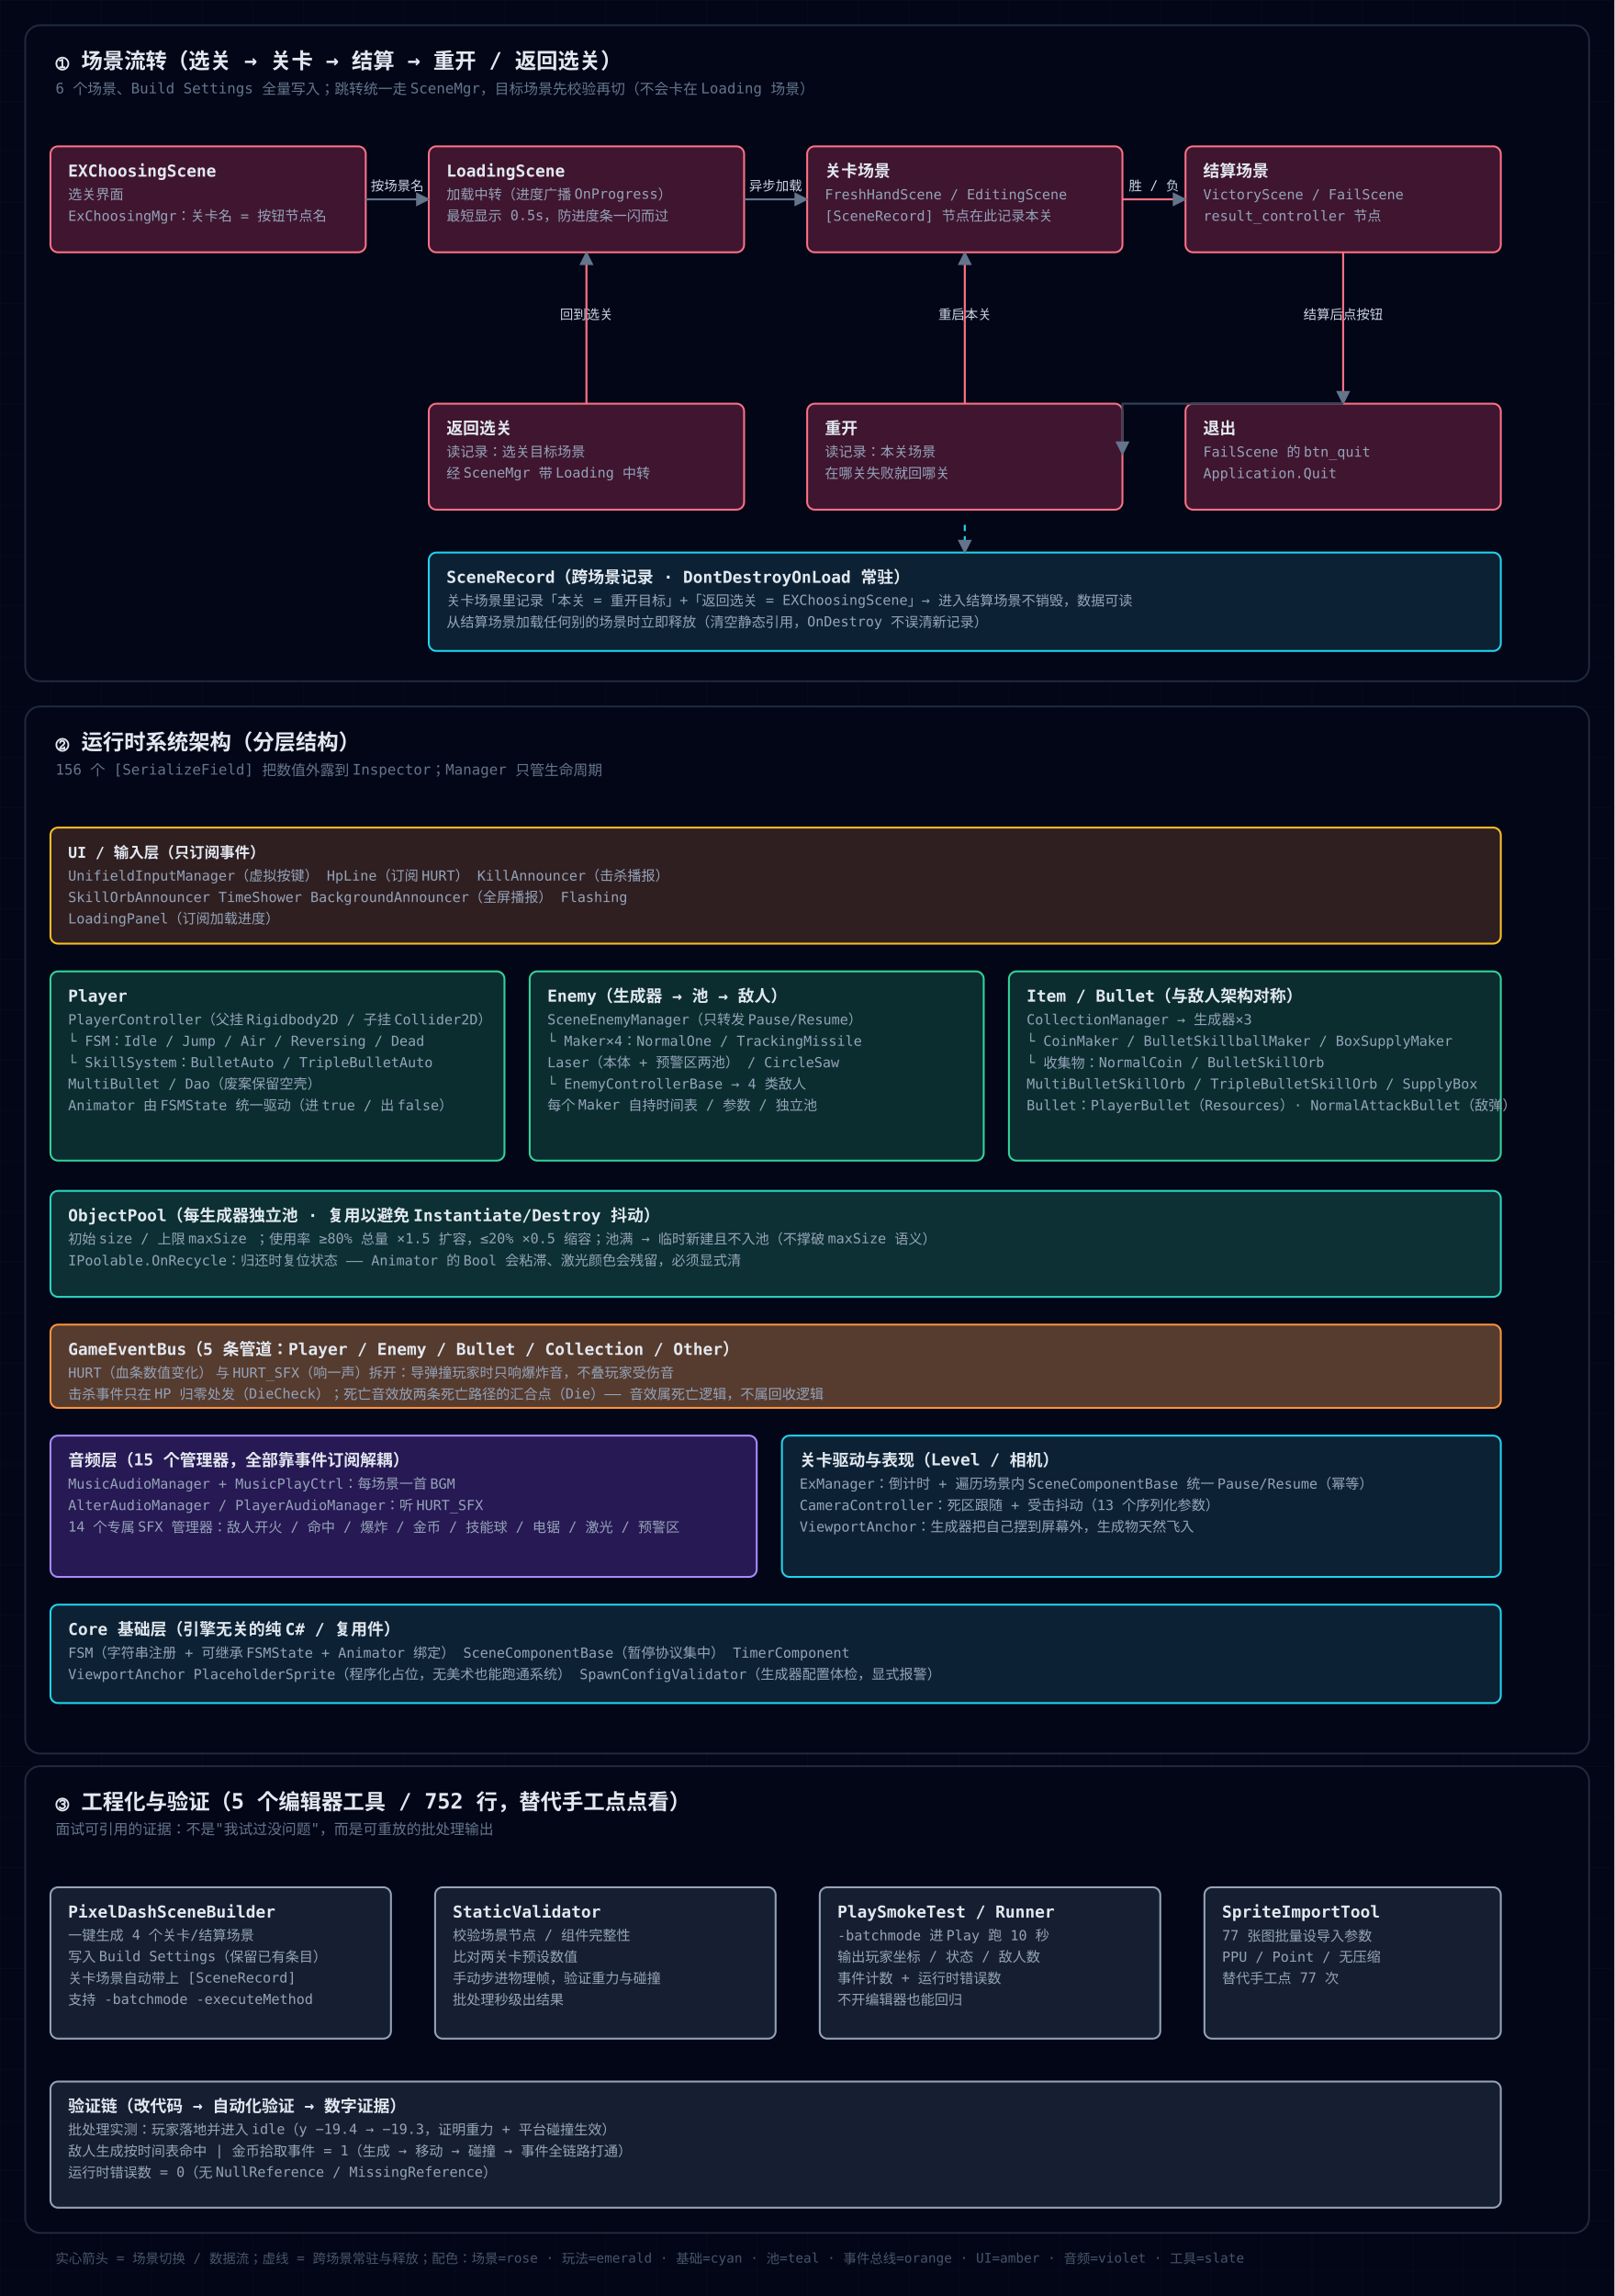
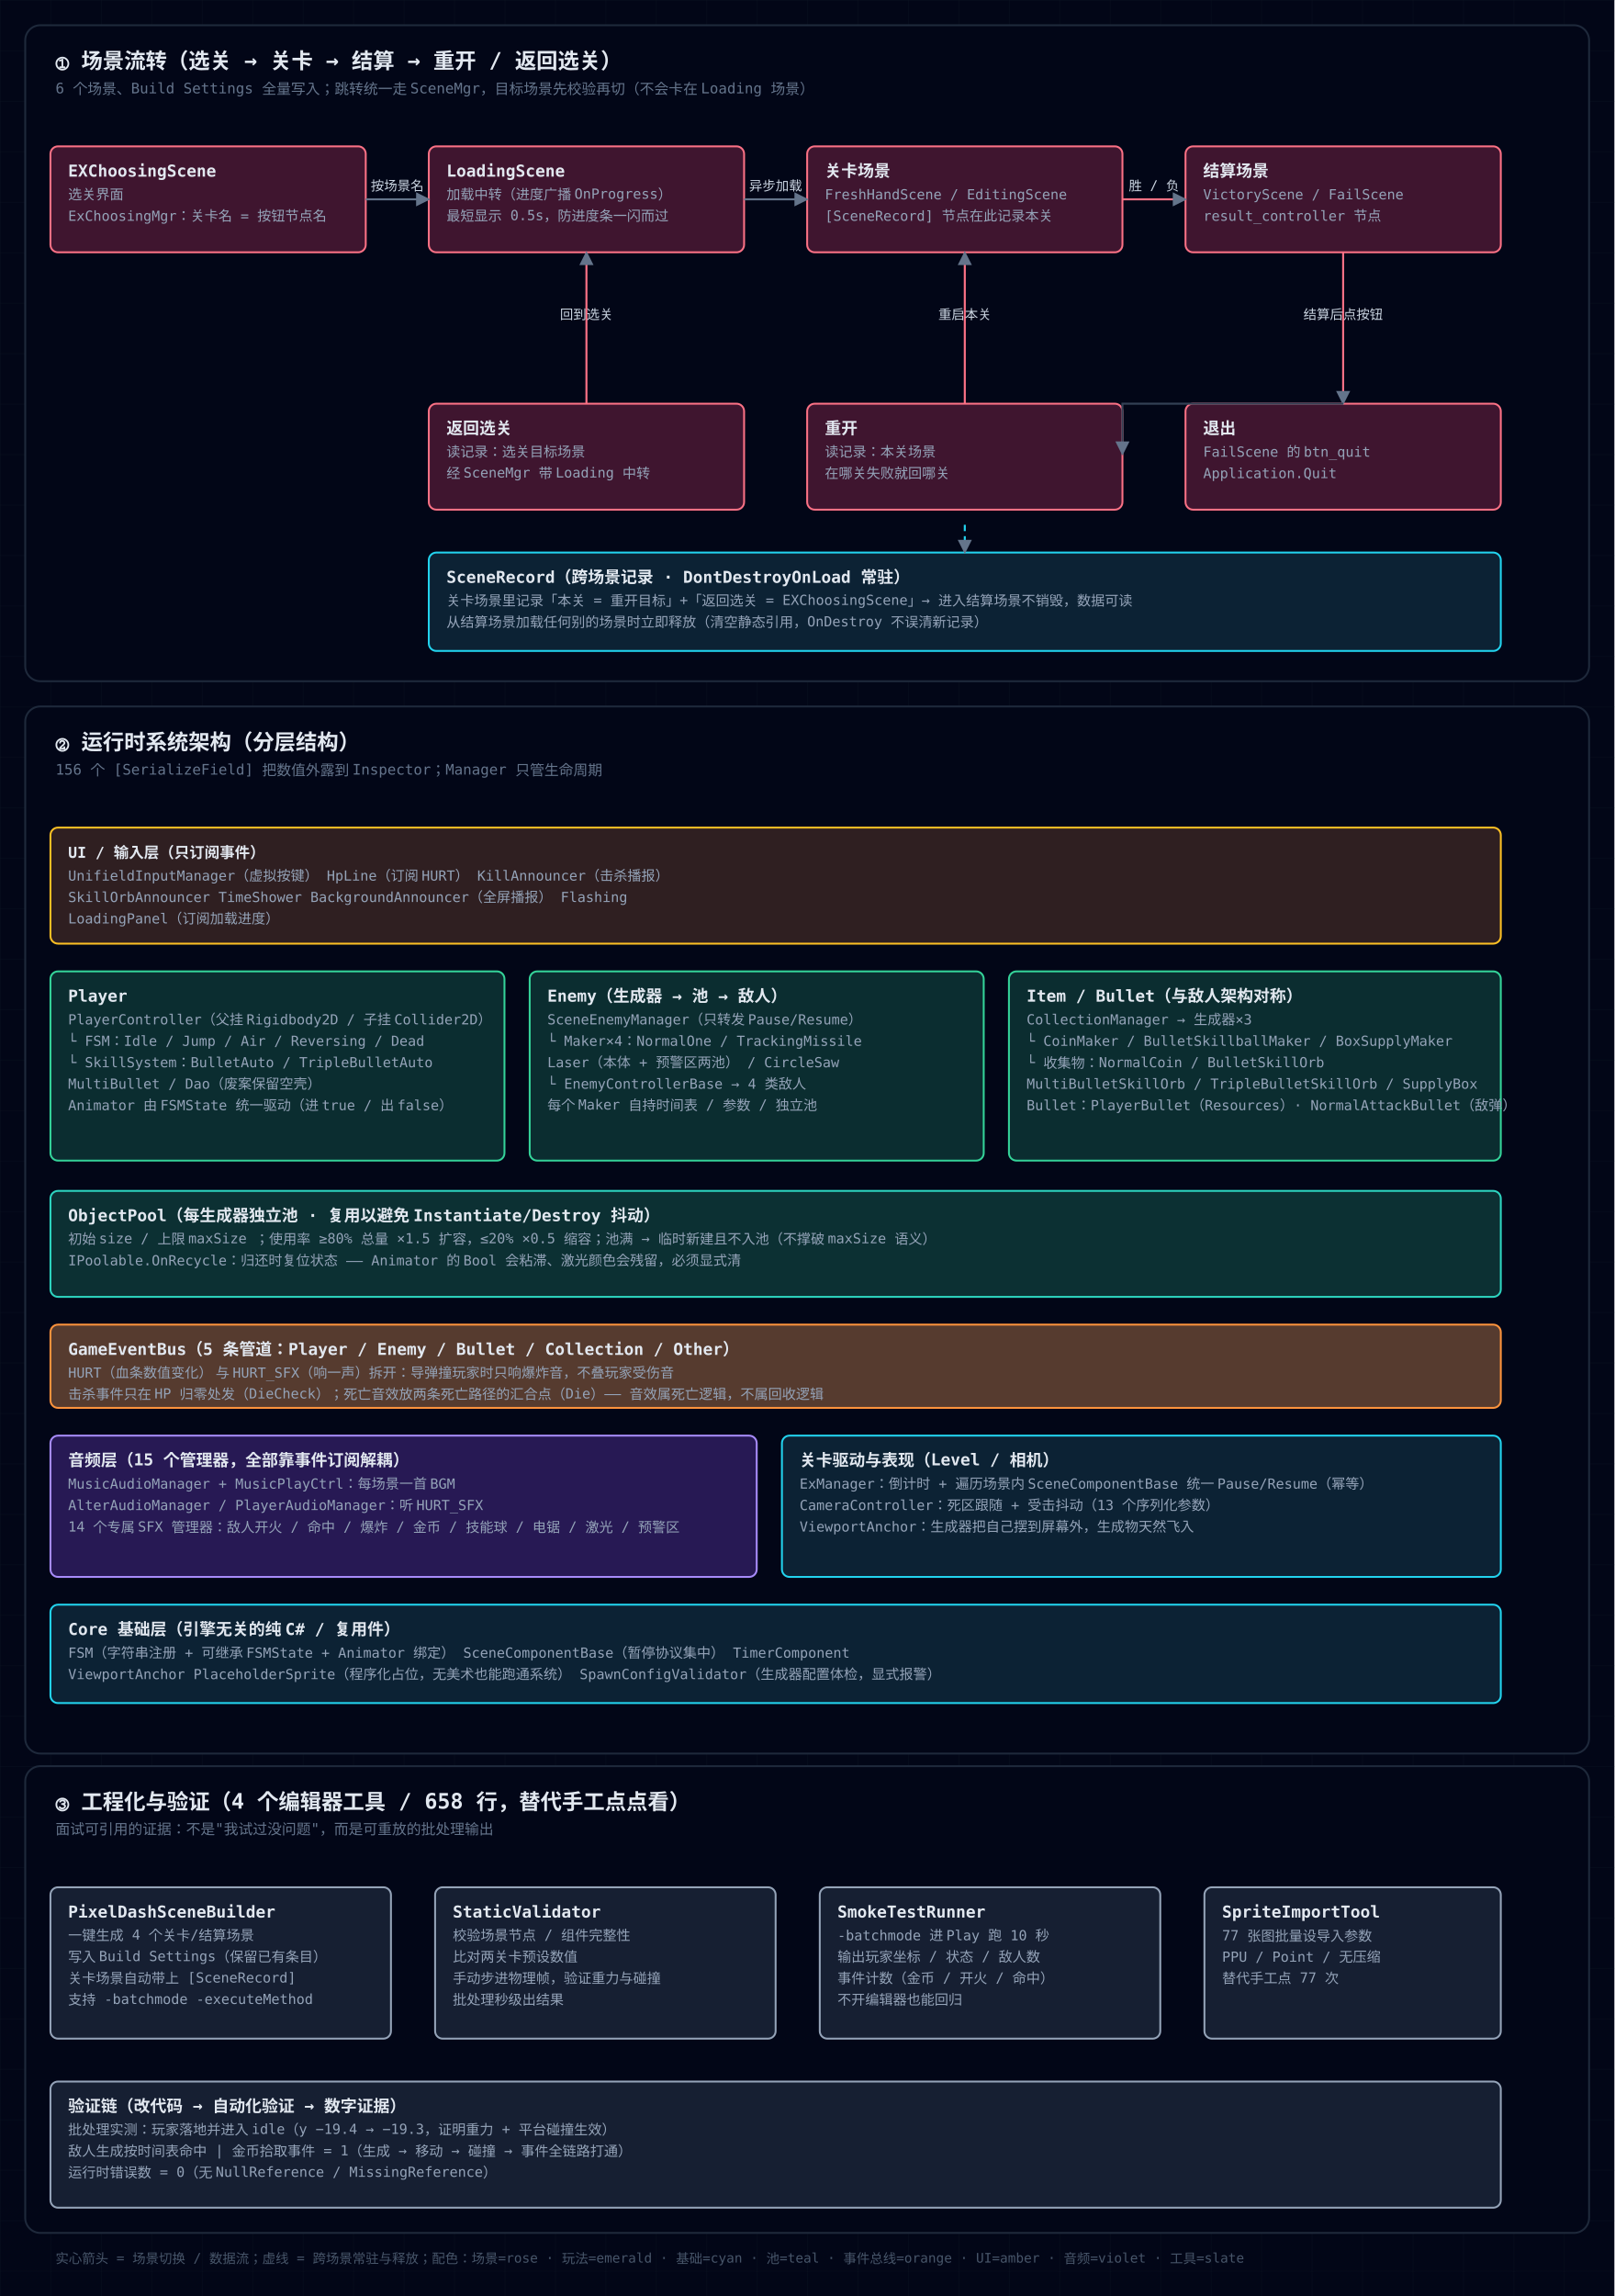
<svg xmlns="http://www.w3.org/2000/svg" width="1280" height="1820" viewBox="0 0 1280 1820">
  <defs>
    <pattern id="grid" width="40" height="40" patternUnits="userSpaceOnUse">
      <path d="M 40 0 L 0 0 0 40" fill="none" stroke="#0b1220" stroke-width="0.6" />
    </pattern>
    <marker id="ah" viewBox="0 0 10 10" refX="9" refY="5" markerWidth="7" markerHeight="7" orient="auto-start-reverse">
      <path d="M 0 0 L 10 5 L 0 10 z" fill="#64748b" />
    </marker>
  </defs>
  <rect width="1280" height="1820" fill="#020617" />
  <rect width="1280" height="1820" fill="url(#grid)" />
  <text x="44" y="52" fill="#f8fafc" font-size="26" font-weight="700" font-family="&quot;JetBrains Mono&quot;,&quot;Microsoft YaHei&quot;,monospace">PixelDash — 架构总览</text>
-   <text x="44" y="76" fill="#94a3b8" font-size="12.5" font-family="&quot;JetBrains Mono&quot;,&quot;Microsoft YaHei&quot;,monospace">Cocos Creator 3.8.8（TypeScript，8,953 行）→ Unity 2022.3 LTS（C#，5,484 行）双引擎复刻 · 86 个游戏脚本 + 5 个编辑器工具</text>
+   <text x="44" y="76" fill="#94a3b8" font-size="12.5" font-family="&quot;JetBrains Mono&quot;,&quot;Microsoft YaHei&quot;,monospace">Cocos Creator 3.8.8（TypeScript，8,953 行）→ Unity 2022.3 LTS（C#，5,484 行）双引擎复刻 · 86 个游戏脚本 + 4 个编辑器工具</text>
  <rect x="20" y="20" width="1240" height="520" rx="12" fill="#020617" stroke="#1e293b" stroke-width="1.5" />
  <text data-r="1248" x="44" y="54" fill="#e2e8f0" font-size="17" font-weight="700" font-family="&quot;JetBrains Mono&quot;,&quot;Microsoft YaHei&quot;,monospace">① 场景流转（选关 → 关卡 → 结算 → 重开 / 返回选关）</text>
  <text data-r="1248" x="44" y="74" fill="#64748b" font-size="11.5" font-family="&quot;JetBrains Mono&quot;,&quot;Microsoft YaHei&quot;,monospace">6 个场景、Build Settings 全量写入；跳转统一走 SceneMgr，目标场景先校验再切（不会卡在 Loading 场景）</text>
  <g transform="translate(0,20)">
    <rect x="40" y="96" width="250" height="84" rx="6" fill="#0f172a" />
    <rect x="40" y="96" width="250" height="84" rx="6" fill="rgba(136, 19, 55, 0.40)" stroke="#fb7185" stroke-width="1.5" />
    <text data-r="282" x="54" y="120" fill="#e2e8f0" font-size="13" font-weight="600" font-family="&quot;JetBrains Mono&quot;,&quot;Microsoft YaHei&quot;,monospace">EXChoosingScene</text>
    <text data-r="282" x="54" y="138" fill="#94a3b8" font-size="11" font-family="&quot;JetBrains Mono&quot;,&quot;Microsoft YaHei&quot;,monospace">选关界面</text>
    <text data-r="282" x="54" y="155" fill="#94a3b8" font-size="11" font-family="&quot;JetBrains Mono&quot;,&quot;Microsoft YaHei&quot;,monospace">ExChoosingMgr：关卡名 = 按钮节点名</text>
    <rect x="340" y="96" width="250" height="84" rx="6" fill="#0f172a" />
    <rect x="340" y="96" width="250" height="84" rx="6" fill="rgba(136, 19, 55, 0.40)" stroke="#fb7185" stroke-width="1.5" />
    <text data-r="582" x="354" y="120" fill="#e2e8f0" font-size="13" font-weight="600" font-family="&quot;JetBrains Mono&quot;,&quot;Microsoft YaHei&quot;,monospace">LoadingScene</text>
    <text data-r="582" x="354" y="138" fill="#94a3b8" font-size="11" font-family="&quot;JetBrains Mono&quot;,&quot;Microsoft YaHei&quot;,monospace">加载中转（进度广播 OnProgress）</text>
    <text data-r="582" x="354" y="155" fill="#94a3b8" font-size="11" font-family="&quot;JetBrains Mono&quot;,&quot;Microsoft YaHei&quot;,monospace">最短显示 0.5s，防进度条一闪而过</text>
    <rect x="640" y="96" width="250" height="84" rx="6" fill="#0f172a" />
    <rect x="640" y="96" width="250" height="84" rx="6" fill="rgba(136, 19, 55, 0.40)" stroke="#fb7185" stroke-width="1.5" />
    <text data-r="882" x="654" y="120" fill="#e2e8f0" font-size="13" font-weight="600" font-family="&quot;JetBrains Mono&quot;,&quot;Microsoft YaHei&quot;,monospace">关卡场景</text>
    <text data-r="882" x="654" y="138" fill="#94a3b8" font-size="11" font-family="&quot;JetBrains Mono&quot;,&quot;Microsoft YaHei&quot;,monospace">FreshHandScene / EditingScene</text>
    <text data-r="882" x="654" y="155" fill="#94a3b8" font-size="11" font-family="&quot;JetBrains Mono&quot;,&quot;Microsoft YaHei&quot;,monospace">[SceneRecord] 节点在此记录本关</text>
    <rect x="940" y="96" width="250" height="84" rx="6" fill="#0f172a" />
    <rect x="940" y="96" width="250" height="84" rx="6" fill="rgba(136, 19, 55, 0.40)" stroke="#fb7185" stroke-width="1.5" />
    <text data-r="1182" x="954" y="120" fill="#e2e8f0" font-size="13" font-weight="600" font-family="&quot;JetBrains Mono&quot;,&quot;Microsoft YaHei&quot;,monospace">结算场景</text>
    <text data-r="1182" x="954" y="138" fill="#94a3b8" font-size="11" font-family="&quot;JetBrains Mono&quot;,&quot;Microsoft YaHei&quot;,monospace">VictoryScene / FailScene</text>
    <text data-r="1182" x="954" y="155" fill="#94a3b8" font-size="11" font-family="&quot;JetBrains Mono&quot;,&quot;Microsoft YaHei&quot;,monospace">result_controller 节点</text>
    <rect x="340" y="300" width="250" height="84" rx="6" fill="#0f172a" />
    <rect x="340" y="300" width="250" height="84" rx="6" fill="rgba(136, 19, 55, 0.40)" stroke="#fb7185" stroke-width="1.5" />
    <text data-r="582" x="354" y="324" fill="#e2e8f0" font-size="13" font-weight="600" font-family="&quot;JetBrains Mono&quot;,&quot;Microsoft YaHei&quot;,monospace">返回选关</text>
    <text data-r="582" x="354" y="342" fill="#94a3b8" font-size="11" font-family="&quot;JetBrains Mono&quot;,&quot;Microsoft YaHei&quot;,monospace">读记录：选关目标场景</text>
    <text data-r="582" x="354" y="359" fill="#94a3b8" font-size="11" font-family="&quot;JetBrains Mono&quot;,&quot;Microsoft YaHei&quot;,monospace">经 SceneMgr 带 Loading 中转</text>
    <rect x="640" y="300" width="250" height="84" rx="6" fill="#0f172a" />
    <rect x="640" y="300" width="250" height="84" rx="6" fill="rgba(136, 19, 55, 0.40)" stroke="#fb7185" stroke-width="1.5" />
    <text data-r="882" x="654" y="324" fill="#e2e8f0" font-size="13" font-weight="600" font-family="&quot;JetBrains Mono&quot;,&quot;Microsoft YaHei&quot;,monospace">重开</text>
    <text data-r="882" x="654" y="342" fill="#94a3b8" font-size="11" font-family="&quot;JetBrains Mono&quot;,&quot;Microsoft YaHei&quot;,monospace">读记录：本关场景</text>
    <text data-r="882" x="654" y="359" fill="#94a3b8" font-size="11" font-family="&quot;JetBrains Mono&quot;,&quot;Microsoft YaHei&quot;,monospace">在哪关失败就回哪关</text>
    <rect x="940" y="300" width="250" height="84" rx="6" fill="#0f172a" />
    <rect x="940" y="300" width="250" height="84" rx="6" fill="rgba(136, 19, 55, 0.40)" stroke="#fb7185" stroke-width="1.5" />
    <text data-r="1182" x="954" y="324" fill="#e2e8f0" font-size="13" font-weight="600" font-family="&quot;JetBrains Mono&quot;,&quot;Microsoft YaHei&quot;,monospace">退出</text>
    <text data-r="1182" x="954" y="342" fill="#94a3b8" font-size="11" font-family="&quot;JetBrains Mono&quot;,&quot;Microsoft YaHei&quot;,monospace">FailScene 的 btn_quit</text>
    <text data-r="1182" x="954" y="359" fill="#94a3b8" font-size="11" font-family="&quot;JetBrains Mono&quot;,&quot;Microsoft YaHei&quot;,monospace">Application.Quit</text>
    <path d="M 290 138 L 340 138" fill="none" stroke="#64748b" stroke-width="1.6" marker-end="url(#ah)" />
    <text x="315.0" y="131.0" fill="#cbd5e1" font-size="10.5" text-anchor="middle" font-family="&quot;JetBrains Mono&quot;,&quot;Microsoft YaHei&quot;,monospace">按场景名</text>
    <path d="M 590 138 L 640 138" fill="none" stroke="#64748b" stroke-width="1.6" marker-end="url(#ah)" />
    <text x="615.0" y="131.0" fill="#cbd5e1" font-size="10.5" text-anchor="middle" font-family="&quot;JetBrains Mono&quot;,&quot;Microsoft YaHei&quot;,monospace">异步加载</text>
    <path d="M 890 138 L 940 138" fill="none" stroke="#fb7185" stroke-width="1.6" marker-end="url(#ah)" />
    <text x="915.0" y="131.0" fill="#cbd5e1" font-size="10.5" text-anchor="middle" font-family="&quot;JetBrains Mono&quot;,&quot;Microsoft YaHei&quot;,monospace">胜 / 负</text>
    <path d="M 1065 180 L 1065 300" fill="none" stroke="#fb7185" stroke-width="1.6" marker-end="url(#ah)" />
    <text x="1065.0" y="233.0" fill="#cbd5e1" font-size="10.5" text-anchor="middle" font-family="&quot;JetBrains Mono&quot;,&quot;Microsoft YaHei&quot;,monospace">结算后点按钮</text>
    <path d="M 1065 300 L 890 300 L 890 340" fill="none" stroke="#334155" stroke-width="1.6" marker-end="url(#ah)" />
    <path d="M 765 300 L 765 180" fill="none" stroke="#fb7185" stroke-width="1.6" marker-end="url(#ah)" />
    <text x="765.0" y="233.0" fill="#cbd5e1" font-size="10.5" text-anchor="middle" font-family="&quot;JetBrains Mono&quot;,&quot;Microsoft YaHei&quot;,monospace">重启本关</text>
    <path d="M 465 300 L 465 180" fill="none" stroke="#fb7185" stroke-width="1.6" marker-end="url(#ah)" />
    <text x="465.0" y="233.0" fill="#cbd5e1" font-size="10.5" text-anchor="middle" font-family="&quot;JetBrains Mono&quot;,&quot;Microsoft YaHei&quot;,monospace">回到选关</text>
    <rect x="340" y="418" width="850" height="78" rx="6" fill="#0f172a" />
    <rect x="340" y="418" width="850" height="78" rx="6" fill="rgba(8, 51, 68, 0.40)" stroke="#22d3ee" stroke-width="1.5" />
    <text data-r="1182" x="354" y="442" fill="#e2e8f0" font-size="13" font-weight="600" font-family="&quot;JetBrains Mono&quot;,&quot;Microsoft YaHei&quot;,monospace">SceneRecord（跨场景记录 · DontDestroyOnLoad 常驻）</text>
    <text data-r="1182" x="354" y="460" fill="#94a3b8" font-size="11" font-family="&quot;JetBrains Mono&quot;,&quot;Microsoft YaHei&quot;,monospace">关卡场景里记录「本关 = 重开目标」+「返回选关 = EXChoosingScene」→ 进入结算场景不销毁，数据可读</text>
    <text data-r="1182" x="354" y="477" fill="#94a3b8" font-size="11" font-family="&quot;JetBrains Mono&quot;,&quot;Microsoft YaHei&quot;,monospace">从结算场景加载任何别的场景时立即释放（清空静态引用，OnDestroy 不误清新记录）</text>
    <path d="M 765 396 L 765 418" fill="none" stroke="#22d3ee" stroke-width="1.6" stroke-dasharray="5,4" marker-end="url(#ah)" />
  </g>
  <rect x="20" y="560" width="1240" height="830" rx="12" fill="#020617" stroke="#1e293b" stroke-width="1.5" />
  <text data-r="1248" x="44" y="594" fill="#e2e8f0" font-size="17" font-weight="700" font-family="&quot;JetBrains Mono&quot;,&quot;Microsoft YaHei&quot;,monospace">② 运行时系统架构（分层结构）</text>
  <text data-r="1248" x="44" y="614" fill="#64748b" font-size="11.5" font-family="&quot;JetBrains Mono&quot;,&quot;Microsoft YaHei&quot;,monospace">156 个 [SerializeField] 把数值外露到 Inspector；Manager 只管生命周期</text>
  <g transform="translate(0,560)">
    <rect x="40" y="96" width="1150" height="92" rx="6" fill="#0f172a" />
    <rect x="40" y="96" width="1150" height="92" rx="6" fill="rgba(120, 53, 15, 0.30)" stroke="#fbbf24" stroke-width="1.5" />
    <text data-r="1182" x="54" y="120" fill="#e2e8f0" font-size="12" font-weight="600" font-family="&quot;JetBrains Mono&quot;,&quot;Microsoft YaHei&quot;,monospace">UI / 输入层（只订阅事件）</text>
    <text data-r="1182" x="54" y="138" fill="#94a3b8" font-size="11" font-family="&quot;JetBrains Mono&quot;,&quot;Microsoft YaHei&quot;,monospace">UnifieldInputManager（虚拟按键）   HpLine（订阅 HURT）   KillAnnouncer（击杀播报）</text>
    <text data-r="1182" x="54" y="155" fill="#94a3b8" font-size="11" font-family="&quot;JetBrains Mono&quot;,&quot;Microsoft YaHei&quot;,monospace">SkillOrbAnnouncer   TimeShower   BackgroundAnnouncer（全屏播报）   Flashing</text>
    <text data-r="1182" x="54" y="172" fill="#94a3b8" font-size="11" font-family="&quot;JetBrains Mono&quot;,&quot;Microsoft YaHei&quot;,monospace">LoadingPanel（订阅加载进度）</text>
    <rect x="40" y="210" width="360" height="150" rx="6" fill="#0f172a" />
    <rect x="40" y="210" width="360" height="150" rx="6" fill="rgba(6, 78, 59, 0.40)" stroke="#34d399" stroke-width="1.5" />
    <text data-r="392" x="54" y="234" fill="#e2e8f0" font-size="13" font-weight="600" font-family="&quot;JetBrains Mono&quot;,&quot;Microsoft YaHei&quot;,monospace">Player</text>
    <text data-r="392" x="54" y="252" fill="#94a3b8" font-size="11" font-family="&quot;JetBrains Mono&quot;,&quot;Microsoft YaHei&quot;,monospace">PlayerController（父挂 Rigidbody2D / 子挂 Collider2D）</text>
    <text data-r="392" x="54" y="269" fill="#94a3b8" font-size="11" font-family="&quot;JetBrains Mono&quot;,&quot;Microsoft YaHei&quot;,monospace">  └ FSM：Idle / Jump / Air / Reversing / Dead</text>
    <text data-r="392" x="54" y="286" fill="#94a3b8" font-size="11" font-family="&quot;JetBrains Mono&quot;,&quot;Microsoft YaHei&quot;,monospace">  └ SkillSystem：BulletAuto / TripleBulletAuto</text>
    <text data-r="392" x="54" y="303" fill="#94a3b8" font-size="11" font-family="&quot;JetBrains Mono&quot;,&quot;Microsoft YaHei&quot;,monospace">       MultiBullet / Dao（废案保留空壳）</text>
    <text data-r="392" x="54" y="320" fill="#94a3b8" font-size="11" font-family="&quot;JetBrains Mono&quot;,&quot;Microsoft YaHei&quot;,monospace">Animator 由 FSMState 统一驱动（进 true / 出 false）</text>
    <rect x="420" y="210" width="360" height="150" rx="6" fill="#0f172a" />
    <rect x="420" y="210" width="360" height="150" rx="6" fill="rgba(6, 78, 59, 0.40)" stroke="#34d399" stroke-width="1.5" />
    <text data-r="772" x="434" y="234" fill="#e2e8f0" font-size="13" font-weight="600" font-family="&quot;JetBrains Mono&quot;,&quot;Microsoft YaHei&quot;,monospace">Enemy（生成器 → 池 → 敌人）</text>
    <text data-r="772" x="434" y="252" fill="#94a3b8" font-size="11" font-family="&quot;JetBrains Mono&quot;,&quot;Microsoft YaHei&quot;,monospace">SceneEnemyManager（只转发 Pause/Resume）</text>
    <text data-r="772" x="434" y="269" fill="#94a3b8" font-size="11" font-family="&quot;JetBrains Mono&quot;,&quot;Microsoft YaHei&quot;,monospace">  └ Maker×4：NormalOne / TrackingMissile</text>
    <text data-r="772" x="434" y="286" fill="#94a3b8" font-size="11" font-family="&quot;JetBrains Mono&quot;,&quot;Microsoft YaHei&quot;,monospace">       Laser（本体 + 预警区两池） / CircleSaw</text>
    <text data-r="772" x="434" y="303" fill="#94a3b8" font-size="11" font-family="&quot;JetBrains Mono&quot;,&quot;Microsoft YaHei&quot;,monospace">  └ EnemyControllerBase → 4 类敌人</text>
    <text data-r="772" x="434" y="320" fill="#94a3b8" font-size="11" font-family="&quot;JetBrains Mono&quot;,&quot;Microsoft YaHei&quot;,monospace">每个 Maker 自持时间表 / 参数 / 独立池</text>
    <rect x="800" y="210" width="390" height="150" rx="6" fill="#0f172a" />
    <rect x="800" y="210" width="390" height="150" rx="6" fill="rgba(6, 78, 59, 0.40)" stroke="#34d399" stroke-width="1.5" />
    <text data-r="1182" x="814" y="234" fill="#e2e8f0" font-size="13" font-weight="600" font-family="&quot;JetBrains Mono&quot;,&quot;Microsoft YaHei&quot;,monospace">Item / Bullet（与敌人架构对称）</text>
    <text data-r="1182" x="814" y="252" fill="#94a3b8" font-size="11" font-family="&quot;JetBrains Mono&quot;,&quot;Microsoft YaHei&quot;,monospace">CollectionManager → 生成器×3</text>
    <text data-r="1182" x="814" y="269" fill="#94a3b8" font-size="11" font-family="&quot;JetBrains Mono&quot;,&quot;Microsoft YaHei&quot;,monospace">  └ CoinMaker / BulletSkillballMaker / BoxSupplyMaker</text>
    <text data-r="1182" x="814" y="286" fill="#94a3b8" font-size="11" font-family="&quot;JetBrains Mono&quot;,&quot;Microsoft YaHei&quot;,monospace">  └ 收集物：NormalCoin / BulletSkillOrb</text>
    <text data-r="1182" x="814" y="303" fill="#94a3b8" font-size="11" font-family="&quot;JetBrains Mono&quot;,&quot;Microsoft YaHei&quot;,monospace">       MultiBulletSkillOrb / TripleBulletSkillOrb / SupplyBox</text>
    <text data-r="1182" x="814" y="320" fill="#94a3b8" font-size="11" font-family="&quot;JetBrains Mono&quot;,&quot;Microsoft YaHei&quot;,monospace">Bullet：PlayerBullet（Resources）· NormalAttackBullet（敌弹）</text>
    <rect x="40" y="384" width="1150" height="84" rx="6" fill="#0f172a" />
    <rect x="40" y="384" width="1150" height="84" rx="6" fill="rgba(6, 95, 70, 0.35)" stroke="#2dd4bf" stroke-width="1.5" />
    <text data-r="1182" x="54" y="408" fill="#e2e8f0" font-size="13" font-weight="600" font-family="&quot;JetBrains Mono&quot;,&quot;Microsoft YaHei&quot;,monospace">ObjectPool（每生成器独立池 · 复用以避免 Instantiate/Destroy 抖动）</text>
    <text data-r="1182" x="54" y="426" fill="#94a3b8" font-size="11" font-family="&quot;JetBrains Mono&quot;,&quot;Microsoft YaHei&quot;,monospace">初始 size / 上限 maxSize ；使用率 ≥80% 总量 ×1.5 扩容，≤20% ×0.5 缩容；池满 → 临时新建且不入池（不撑破 maxSize 语义）</text>
    <text data-r="1182" x="54" y="443" fill="#94a3b8" font-size="11" font-family="&quot;JetBrains Mono&quot;,&quot;Microsoft YaHei&quot;,monospace">IPoolable.OnRecycle：归还时复位状态 —— Animator 的 Bool 会粘滞、激光颜色会残留，必须显式清</text>
    <rect x="40" y="490" width="1150" height="66" rx="6" fill="#0f172a" />
    <rect x="40" y="490" width="1150" height="66" rx="6" fill="rgba(251, 146, 60, 0.30)" stroke="#fb923c" stroke-width="1.5" />
    <text data-r="1182" x="54" y="514" fill="#e2e8f0" font-size="13" font-weight="600" font-family="&quot;JetBrains Mono&quot;,&quot;Microsoft YaHei&quot;,monospace">GameEventBus（5 条管道：Player / Enemy / Bullet / Collection / Other）</text>
    <text data-r="1182" x="54" y="532" fill="#94a3b8" font-size="11" font-family="&quot;JetBrains Mono&quot;,&quot;Microsoft YaHei&quot;,monospace">HURT（血条数值变化） 与 HURT_SFX（响一声）拆开：导弹撞玩家时只响爆炸音，不叠玩家受伤音</text>
    <text data-r="1182" x="54" y="549" fill="#94a3b8" font-size="11" font-family="&quot;JetBrains Mono&quot;,&quot;Microsoft YaHei&quot;,monospace">击杀事件只在 HP 归零处发（DieCheck）；死亡音效放两条死亡路径的汇合点（Die）—— 音效属死亡逻辑，不属回收逻辑</text>
    <rect x="40" y="578" width="560" height="112" rx="6" fill="#0f172a" />
    <rect x="40" y="578" width="560" height="112" rx="6" fill="rgba(76, 29, 149, 0.40)" stroke="#a78bfa" stroke-width="1.5" />
    <text data-r="592" x="54" y="602" fill="#e2e8f0" font-size="13" font-weight="600" font-family="&quot;JetBrains Mono&quot;,&quot;Microsoft YaHei&quot;,monospace">音频层（15 个管理器，全部靠事件订阅解耦）</text>
    <text data-r="592" x="54" y="620" fill="#94a3b8" font-size="11" font-family="&quot;JetBrains Mono&quot;,&quot;Microsoft YaHei&quot;,monospace">MusicAudioManager + MusicPlayCtrl：每场景一首 BGM</text>
    <text data-r="592" x="54" y="637" fill="#94a3b8" font-size="11" font-family="&quot;JetBrains Mono&quot;,&quot;Microsoft YaHei&quot;,monospace">AlterAudioManager / PlayerAudioManager：听 HURT_SFX</text>
    <text data-r="592" x="54" y="654" fill="#94a3b8" font-size="11" font-family="&quot;JetBrains Mono&quot;,&quot;Microsoft YaHei&quot;,monospace">14 个专属 SFX 管理器：敌人开火 / 命中 / 爆炸 / 金币 / 技能球 / 电锯 / 激光 / 预警区</text>
    <rect x="620" y="578" width="570" height="112" rx="6" fill="#0f172a" />
    <rect x="620" y="578" width="570" height="112" rx="6" fill="rgba(8, 51, 68, 0.40)" stroke="#22d3ee" stroke-width="1.5" />
    <text data-r="1182" x="634" y="602" fill="#e2e8f0" font-size="13" font-weight="600" font-family="&quot;JetBrains Mono&quot;,&quot;Microsoft YaHei&quot;,monospace">关卡驱动与表现（Level / 相机）</text>
    <text data-r="1182" x="634" y="620" fill="#94a3b8" font-size="11" font-family="&quot;JetBrains Mono&quot;,&quot;Microsoft YaHei&quot;,monospace">ExManager：倒计时 + 遍历场景内 SceneComponentBase 统一 Pause/Resume（幂等）</text>
    <text data-r="1182" x="634" y="637" fill="#94a3b8" font-size="11" font-family="&quot;JetBrains Mono&quot;,&quot;Microsoft YaHei&quot;,monospace">CameraController：死区跟随 + 受击抖动（13 个序列化参数）</text>
    <text data-r="1182" x="634" y="654" fill="#94a3b8" font-size="11" font-family="&quot;JetBrains Mono&quot;,&quot;Microsoft YaHei&quot;,monospace">ViewportAnchor：生成器把自己摆到屏幕外，生成物天然飞入</text>
    <rect x="40" y="712" width="1150" height="78" rx="6" fill="#0f172a" />
    <rect x="40" y="712" width="1150" height="78" rx="6" fill="rgba(8, 51, 68, 0.40)" stroke="#22d3ee" stroke-width="1.5" />
    <text data-r="1182" x="54" y="736" fill="#e2e8f0" font-size="13" font-weight="600" font-family="&quot;JetBrains Mono&quot;,&quot;Microsoft YaHei&quot;,monospace">Core 基础层（引擎无关的纯 C# / 复用件）</text>
    <text data-r="1182" x="54" y="754" fill="#94a3b8" font-size="11" font-family="&quot;JetBrains Mono&quot;,&quot;Microsoft YaHei&quot;,monospace">FSM（字符串注册 + 可继承 FSMState + Animator 绑定）   SceneComponentBase（暂停协议集中）   TimerComponent</text>
    <text data-r="1182" x="54" y="771" fill="#94a3b8" font-size="11" font-family="&quot;JetBrains Mono&quot;,&quot;Microsoft YaHei&quot;,monospace">ViewportAnchor   PlaceholderSprite（程序化占位，无美术也能跑通系统）   SpawnConfigValidator（生成器配置体检，显式报警）</text>
  </g>
  <rect x="20" y="1400" width="1240" height="370" rx="12" fill="#020617" stroke="#1e293b" stroke-width="1.5" />
-   <text data-r="1248" x="44" y="1434" fill="#e2e8f0" font-size="17" font-weight="700" font-family="&quot;JetBrains Mono&quot;,&quot;Microsoft YaHei&quot;,monospace">③ 工程化与验证（5 个编辑器工具 / 752 行，替代手工点点看）</text>
+   <text data-r="1248" x="44" y="1434" fill="#e2e8f0" font-size="17" font-weight="700" font-family="&quot;JetBrains Mono&quot;,&quot;Microsoft YaHei&quot;,monospace">③ 工程化与验证（4 个编辑器工具 / 658 行，替代手工点点看）</text>
  <text data-r="1248" x="44" y="1454" fill="#64748b" font-size="11.5" font-family="&quot;JetBrains Mono&quot;,&quot;Microsoft YaHei&quot;,monospace">面试可引用的证据：不是"我试过没问题"，而是可重放的批处理输出</text>
  <g transform="translate(0,1400)">
    <rect x="40" y="96" width="270" height="120" rx="6" fill="#0f172a" />
    <rect x="40" y="96" width="270" height="120" rx="6" fill="rgba(30, 41, 59, 0.50)" stroke="#94a3b8" stroke-width="1.5" />
    <text data-r="302" x="54" y="120" fill="#e2e8f0" font-size="13" font-weight="600" font-family="&quot;JetBrains Mono&quot;,&quot;Microsoft YaHei&quot;,monospace">PixelDashSceneBuilder</text>
    <text data-r="302" x="54" y="138" fill="#94a3b8" font-size="11" font-family="&quot;JetBrains Mono&quot;,&quot;Microsoft YaHei&quot;,monospace">一键生成 4 个关卡/结算场景</text>
    <text data-r="302" x="54" y="155" fill="#94a3b8" font-size="11" font-family="&quot;JetBrains Mono&quot;,&quot;Microsoft YaHei&quot;,monospace">写入 Build Settings（保留已有条目）</text>
    <text data-r="302" x="54" y="172" fill="#94a3b8" font-size="11" font-family="&quot;JetBrains Mono&quot;,&quot;Microsoft YaHei&quot;,monospace">关卡场景自动带上 [SceneRecord]</text>
    <text data-r="302" x="54" y="189" fill="#94a3b8" font-size="11" font-family="&quot;JetBrains Mono&quot;,&quot;Microsoft YaHei&quot;,monospace">支持 -batchmode -executeMethod</text>
    <rect x="345" y="96" width="270" height="120" rx="6" fill="#0f172a" />
    <rect x="345" y="96" width="270" height="120" rx="6" fill="rgba(30, 41, 59, 0.50)" stroke="#94a3b8" stroke-width="1.5" />
    <text data-r="607" x="359" y="120" fill="#e2e8f0" font-size="13" font-weight="600" font-family="&quot;JetBrains Mono&quot;,&quot;Microsoft YaHei&quot;,monospace">StaticValidator</text>
    <text data-r="607" x="359" y="138" fill="#94a3b8" font-size="11" font-family="&quot;JetBrains Mono&quot;,&quot;Microsoft YaHei&quot;,monospace">校验场景节点 / 组件完整性</text>
    <text data-r="607" x="359" y="155" fill="#94a3b8" font-size="11" font-family="&quot;JetBrains Mono&quot;,&quot;Microsoft YaHei&quot;,monospace">比对两关卡预设数值</text>
    <text data-r="607" x="359" y="172" fill="#94a3b8" font-size="11" font-family="&quot;JetBrains Mono&quot;,&quot;Microsoft YaHei&quot;,monospace">手动步进物理帧，验证重力与碰撞</text>
    <text data-r="607" x="359" y="189" fill="#94a3b8" font-size="11" font-family="&quot;JetBrains Mono&quot;,&quot;Microsoft YaHei&quot;,monospace">批处理秒级出结果</text>
    <rect x="650" y="96" width="270" height="120" rx="6" fill="#0f172a" />
    <rect x="650" y="96" width="270" height="120" rx="6" fill="rgba(30, 41, 59, 0.50)" stroke="#94a3b8" stroke-width="1.5" />
-     <text data-r="912" x="664" y="120" fill="#e2e8f0" font-size="13" font-weight="600" font-family="&quot;JetBrains Mono&quot;,&quot;Microsoft YaHei&quot;,monospace">PlaySmokeTest / Runner</text>
+     <text data-r="912" x="664" y="120" fill="#e2e8f0" font-size="13" font-weight="600" font-family="&quot;JetBrains Mono&quot;,&quot;Microsoft YaHei&quot;,monospace">SmokeTestRunner</text>
    <text data-r="912" x="664" y="138" fill="#94a3b8" font-size="11" font-family="&quot;JetBrains Mono&quot;,&quot;Microsoft YaHei&quot;,monospace">-batchmode 进 Play 跑 10 秒</text>
    <text data-r="912" x="664" y="155" fill="#94a3b8" font-size="11" font-family="&quot;JetBrains Mono&quot;,&quot;Microsoft YaHei&quot;,monospace">输出玩家坐标 / 状态 / 敌人数</text>
-     <text data-r="912" x="664" y="172" fill="#94a3b8" font-size="11" font-family="&quot;JetBrains Mono&quot;,&quot;Microsoft YaHei&quot;,monospace">事件计数 + 运行时错误数</text>
+     <text data-r="912" x="664" y="172" fill="#94a3b8" font-size="11" font-family="&quot;JetBrains Mono&quot;,&quot;Microsoft YaHei&quot;,monospace">事件计数（金币 / 开火 / 命中）</text>
    <text data-r="912" x="664" y="189" fill="#94a3b8" font-size="11" font-family="&quot;JetBrains Mono&quot;,&quot;Microsoft YaHei&quot;,monospace">不开编辑器也能回归</text>
    <rect x="955" y="96" width="235" height="120" rx="6" fill="#0f172a" />
    <rect x="955" y="96" width="235" height="120" rx="6" fill="rgba(30, 41, 59, 0.50)" stroke="#94a3b8" stroke-width="1.5" />
    <text data-r="1182" x="969" y="120" fill="#e2e8f0" font-size="13" font-weight="600" font-family="&quot;JetBrains Mono&quot;,&quot;Microsoft YaHei&quot;,monospace">SpriteImportTool</text>
    <text data-r="1182" x="969" y="138" fill="#94a3b8" font-size="11" font-family="&quot;JetBrains Mono&quot;,&quot;Microsoft YaHei&quot;,monospace">77 张图批量设导入参数</text>
    <text data-r="1182" x="969" y="155" fill="#94a3b8" font-size="11" font-family="&quot;JetBrains Mono&quot;,&quot;Microsoft YaHei&quot;,monospace">PPU / Point / 无压缩</text>
    <text data-r="1182" x="969" y="172" fill="#94a3b8" font-size="11" font-family="&quot;JetBrains Mono&quot;,&quot;Microsoft YaHei&quot;,monospace">替代手工点 77 次</text>
    <rect x="40" y="250" width="1150" height="100" rx="6" fill="#0f172a" />
    <rect x="40" y="250" width="1150" height="100" rx="6" fill="rgba(30, 41, 59, 0.50)" stroke="#94a3b8" stroke-width="1.5" />
    <text data-r="1182" x="54" y="274" fill="#e2e8f0" font-size="13" font-weight="600" font-family="&quot;JetBrains Mono&quot;,&quot;Microsoft YaHei&quot;,monospace">验证链（改代码 → 自动化验证 → 数字证据）</text>
    <text data-r="1182" x="54" y="292" fill="#94a3b8" font-size="11" font-family="&quot;JetBrains Mono&quot;,&quot;Microsoft YaHei&quot;,monospace">批处理实测：玩家落地并进入 idle（y −19.4 → −19.3，证明重力 + 平台碰撞生效）</text>
    <text data-r="1182" x="54" y="309" fill="#94a3b8" font-size="11" font-family="&quot;JetBrains Mono&quot;,&quot;Microsoft YaHei&quot;,monospace">敌人生成按时间表命中 | 金币拾取事件 = 1（生成 → 移动 → 碰撞 → 事件全链路打通）</text>
    <text data-r="1182" x="54" y="326" fill="#94a3b8" font-size="11" font-family="&quot;JetBrains Mono&quot;,&quot;Microsoft YaHei&quot;,monospace">运行时错误数 = 0（无 NullReference / MissingReference）</text>
  </g>
  <text x="44" y="1794" fill="#475569" font-size="10.5" font-family="&quot;JetBrains Mono&quot;,&quot;Microsoft YaHei&quot;,monospace">
    实心箭头 = 场景切换 / 数据流；虚线 = 跨场景常驻与释放；配色：场景=rose · 玩法=emerald · 基础=cyan · 池=teal · 事件总线=orange · UI=amber · 音频=violet · 工具=slate
  </text>
</svg>
